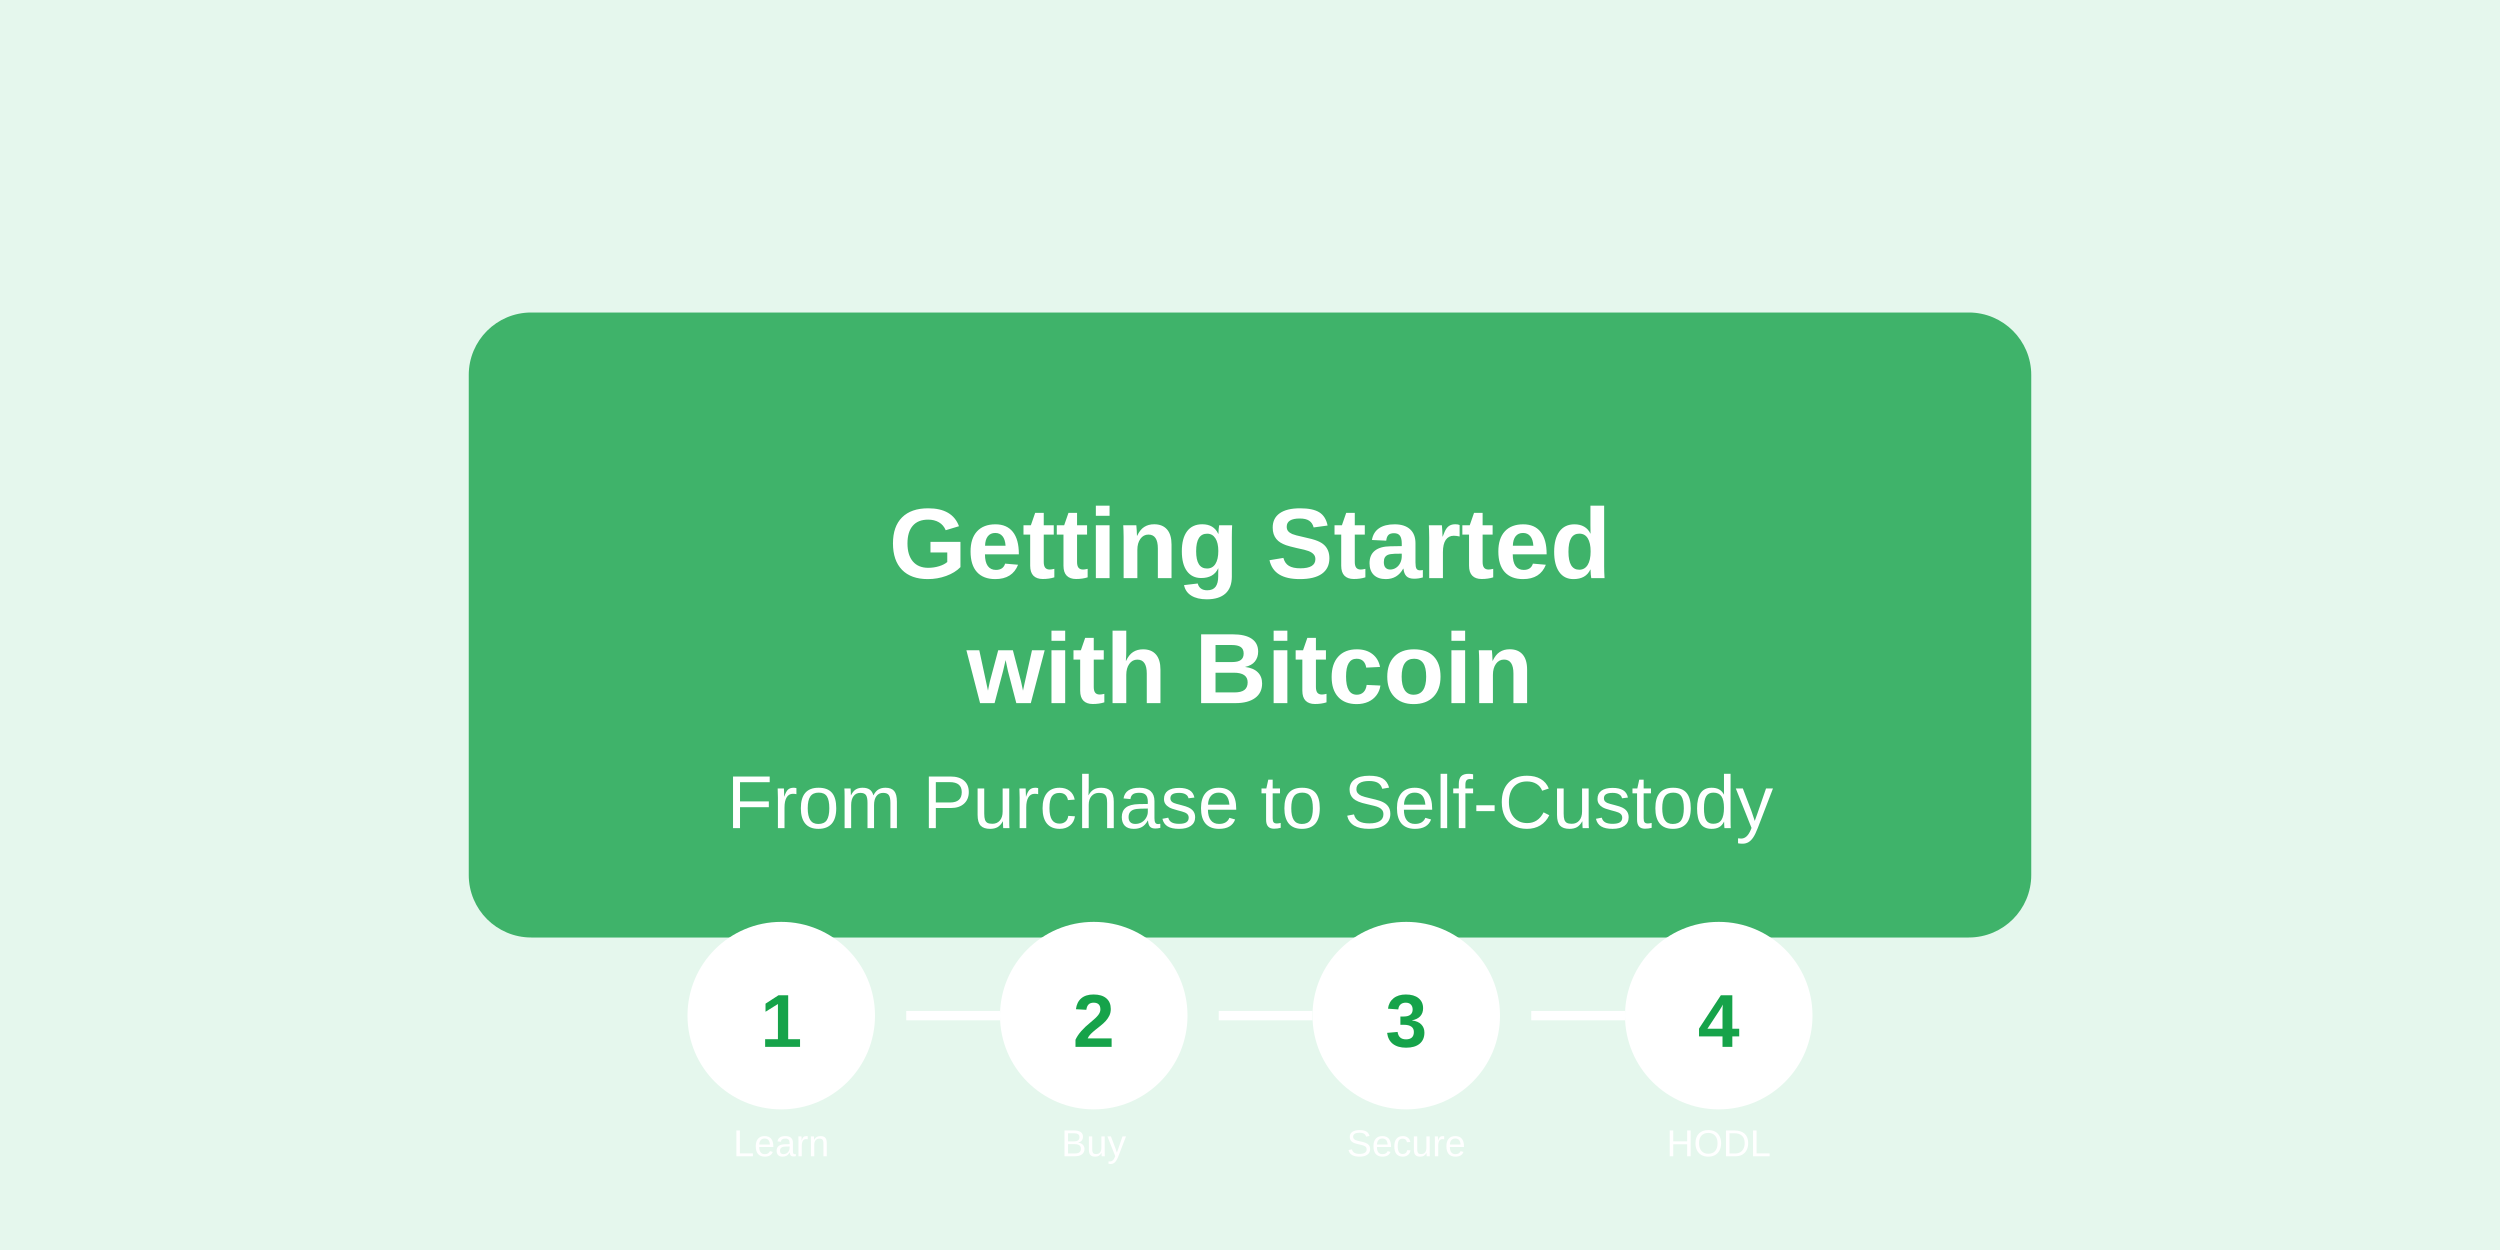
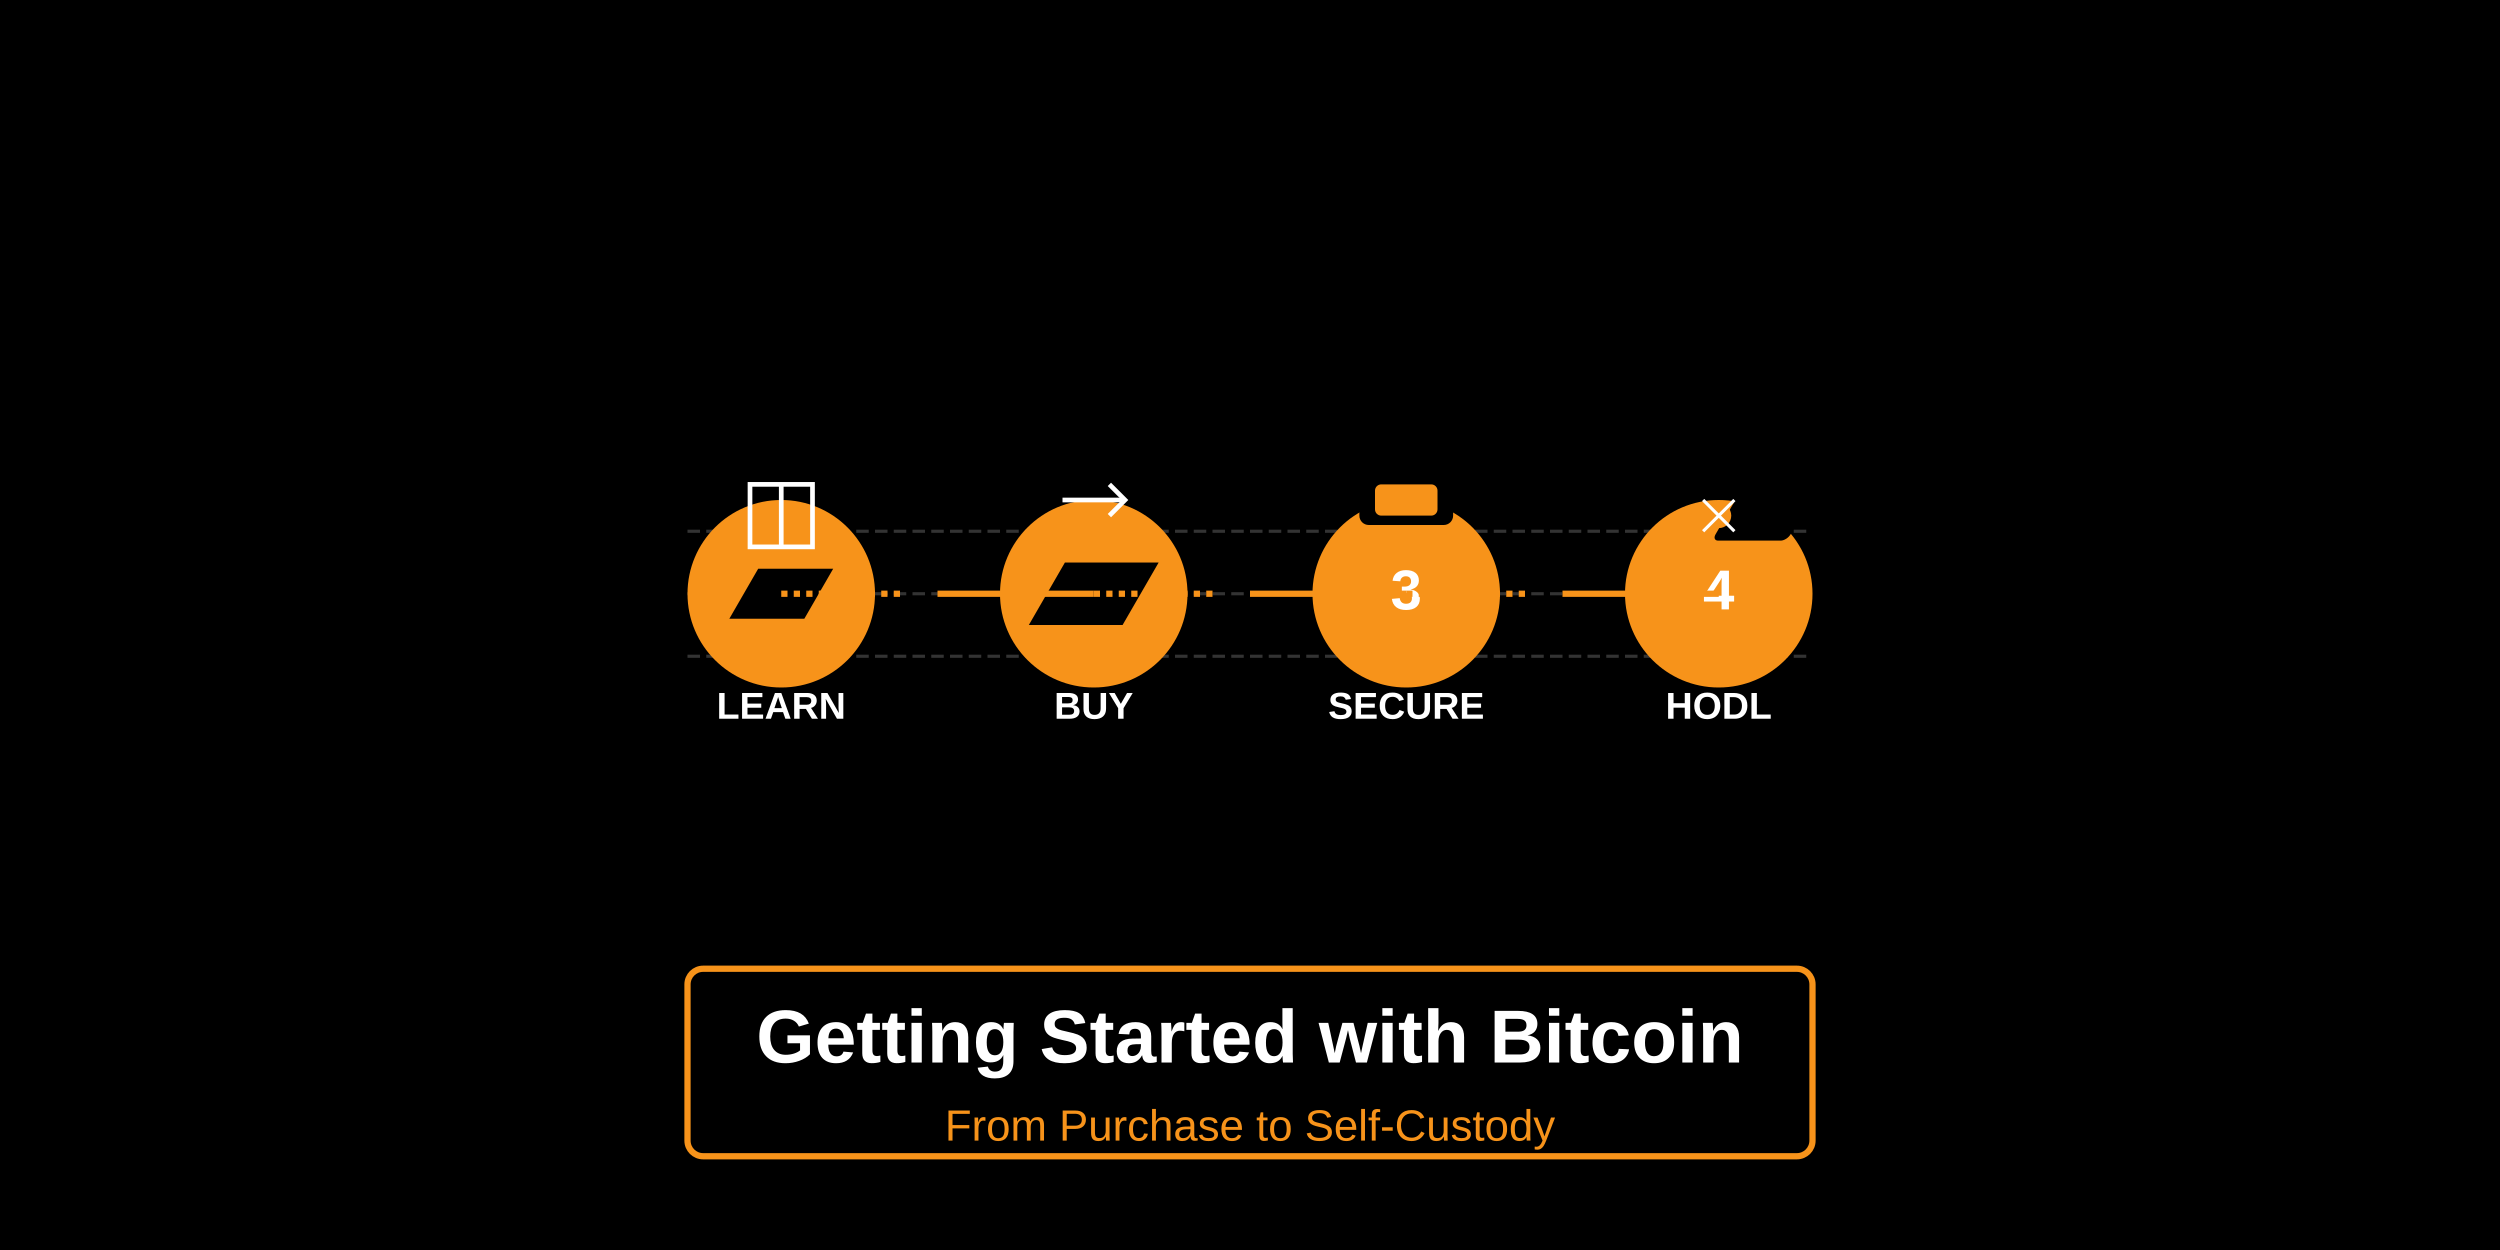
<svg xmlns="http://www.w3.org/2000/svg" width="800" height="400" viewBox="0 0 800 400" fill="none">
-   <rect width="800" height="400" fill="#E5F7ED" />
-   <rect x="150" y="100" width="500" height="200" rx="20" fill="#16A34A" fill-opacity="0.8" />
-   <text x="400" y="185" font-family="Arial, sans-serif" font-size="32" font-weight="bold" fill="white" text-anchor="middle">Getting Started</text>
-   <text x="400" y="225" font-family="Arial, sans-serif" font-size="32" font-weight="bold" fill="white" text-anchor="middle">with Bitcoin</text>
-   <text x="400" y="265" font-family="Arial, sans-serif" font-size="24" fill="white" text-anchor="middle">From Purchase to Self-Custody</text>
-   <circle cx="250" cy="325" r="30" fill="white" />
-   <text x="250" y="335" font-family="Arial, sans-serif" font-size="24" font-weight="bold" fill="#16A34A" text-anchor="middle">1</text>
-   <text x="250" y="370" font-family="Arial, sans-serif" font-size="12" fill="white" text-anchor="middle">Learn</text>
-   <path d="M290 325H320" stroke="white" stroke-width="3" />
-   <circle cx="350" cy="325" r="30" fill="white" />
-   <text x="350" y="335" font-family="Arial, sans-serif" font-size="24" font-weight="bold" fill="#16A34A" text-anchor="middle">2</text>
-   <text x="350" y="370" font-family="Arial, sans-serif" font-size="12" fill="white" text-anchor="middle">Buy</text>
-   <path d="M390 325H420" stroke="white" stroke-width="3" />
-   <circle cx="450" cy="325" r="30" fill="white" />
-   <text x="450" y="335" font-family="Arial, sans-serif" font-size="24" font-weight="bold" fill="#16A34A" text-anchor="middle">3</text>
-   <text x="450" y="370" font-family="Arial, sans-serif" font-size="12" fill="white" text-anchor="middle">Secure</text>
-   <path d="M490 325H520" stroke="white" stroke-width="3" />
-   <circle cx="550" cy="325" r="30" fill="white" />
-   <text x="550" y="335" font-family="Arial, sans-serif" font-size="24" font-weight="bold" fill="#16A34A" text-anchor="middle">4</text>
-   <text x="550" y="370" font-family="Arial, sans-serif" font-size="12" fill="white" text-anchor="middle">HODL</text>
+   <rect width="800" height="400" fill="#000000" />
+   <g transform="translate(400, 190)">
+     <g>
+       <path d="M-180,-20 L180,-20" stroke="#FFFFFF" stroke-width="1" stroke-opacity="0.2" stroke-dasharray="4 2" />
+       <path d="M-180,0 L180,0" stroke="#FFFFFF" stroke-width="1" stroke-opacity="0.2" stroke-dasharray="4 2" />
+       <path d="M-180,20 L180,20" stroke="#FFFFFF" stroke-width="1" stroke-opacity="0.2" stroke-dasharray="4 2" />
+     </g>
+     <g transform="translate(-150, 0)">
+       <circle cx="0" cy="0" r="30" fill="#F7931A" />
+       <text x="0" y="5" font-family="Arial, sans-serif" font-size="18" font-weight="bold" fill="#FFFFFF" text-anchor="middle">1</text>
+       <rect x="-12" y="-8" width="24" height="16" fill="#000000" transform="skewX(-30) skewY(0)" />
+       <path d="M-10,-10 L-10,10 L10,10 L10,-10 Z" fill="none" stroke="#FFFFFF" stroke-width="1.5" transform="translate(0, -25)" />
+       <path d="M0,-10 L0,10" stroke="#FFFFFF" stroke-width="1.5" transform="translate(0, -25)" />
+       <text x="0" y="40" font-family="Arial, sans-serif" font-size="12" font-weight="bold" fill="#FFFFFF" text-anchor="middle">LEARN</text>
+     </g>
+     <g transform="translate(-50, 0)">
+       <circle cx="0" cy="0" r="30" fill="#F7931A" />
+       <text x="0" y="5" font-family="Arial, sans-serif" font-size="18" font-weight="bold" fill="#FFFFFF" text-anchor="middle">2</text>
+       <rect x="-15" y="-10" width="30" height="20" fill="#000000" transform="skewX(-30) skewY(0)" />
+       <path d="M-10,0 L10,0" stroke="#FFFFFF" stroke-width="1.5" transform="translate(0, -30)" />
+       <path d="M5,-5 L10,0 L5,5" stroke="#FFFFFF" stroke-width="1.5" transform="translate(0, -30)" />
+       <text x="0" y="40" font-family="Arial, sans-serif" font-size="12" font-weight="bold" fill="#FFFFFF" text-anchor="middle">BUY</text>
+     </g>
+     <g transform="translate(50, 0)">
+       <circle cx="0" cy="0" r="30" fill="#F7931A" />
+       <text x="0" y="5" font-family="Arial, sans-serif" font-size="18" font-weight="bold" fill="#FFFFFF" text-anchor="middle">3</text>
+       <rect x="-15" y="-8" width="30" height="16" rx="3" fill="#000000" transform="translate(0, -30)" />
+       <rect x="-10" y="-5" width="20" height="10" rx="2" fill="#F7931A" transform="translate(0, -30)" />
+       <text x="0" y="40" font-family="Arial, sans-serif" font-size="12" font-weight="bold" fill="#FFFFFF" text-anchor="middle">SECURE</text>
+     </g>
+     <g transform="translate(150, 0)">
+       <circle cx="0" cy="0" r="30" fill="#F7931A" />
+       <text x="0" y="5" font-family="Arial, sans-serif" font-size="18" font-weight="bold" fill="#FFFFFF" text-anchor="middle">4</text>
+       <rect x="-12" y="-18" width="24" height="16" rx="2" fill="#000000" transform="skewX(-30) skewY(0) translate(0, -15)" />
+       <circle cx="0" cy="-25" r="4" fill="#F7931A" />
+       <path d="M-5,-5 L5,5 M-5,5 L5,-5" stroke="#FFFFFF" stroke-width="1" transform="translate(0, -25)" />
+       <text x="0" y="40" font-family="Arial, sans-serif" font-size="12" font-weight="bold" fill="#FFFFFF" text-anchor="middle">HODL</text>
+     </g>
+     <path d="M-150,0 L-110,0" stroke="#F7931A" stroke-width="2" stroke-dasharray="2 2" />
+     <path d="M-100,0 L-50,0" stroke="#F7931A" stroke-width="2" />
+     <path d="M-50,0 L-10,0" stroke="#F7931A" stroke-width="2" stroke-dasharray="2 2" />
+     <path d="M0,0 L50,0" stroke="#F7931A" stroke-width="2" />
+     <path d="M50,0 L90,0" stroke="#F7931A" stroke-width="2" stroke-dasharray="2 2" />
+     <path d="M100,0 L150,0" stroke="#F7931A" stroke-width="2" />
+   </g>
+   <g transform="translate(400, 340)">
+     <rect x="-180" y="-30" width="360" height="60" rx="5" fill="none" stroke="#F7931A" stroke-width="2" />
+     <text x="0" y="0" font-family="Arial, sans-serif" font-size="24" font-weight="bold" fill="#FFFFFF" text-anchor="middle">Getting Started with Bitcoin</text>
+     <text x="0" y="25" font-family="Arial, sans-serif" font-size="14" fill="#F7931A" text-anchor="middle">From Purchase to Self-Custody</text>
+   </g>
</svg>
